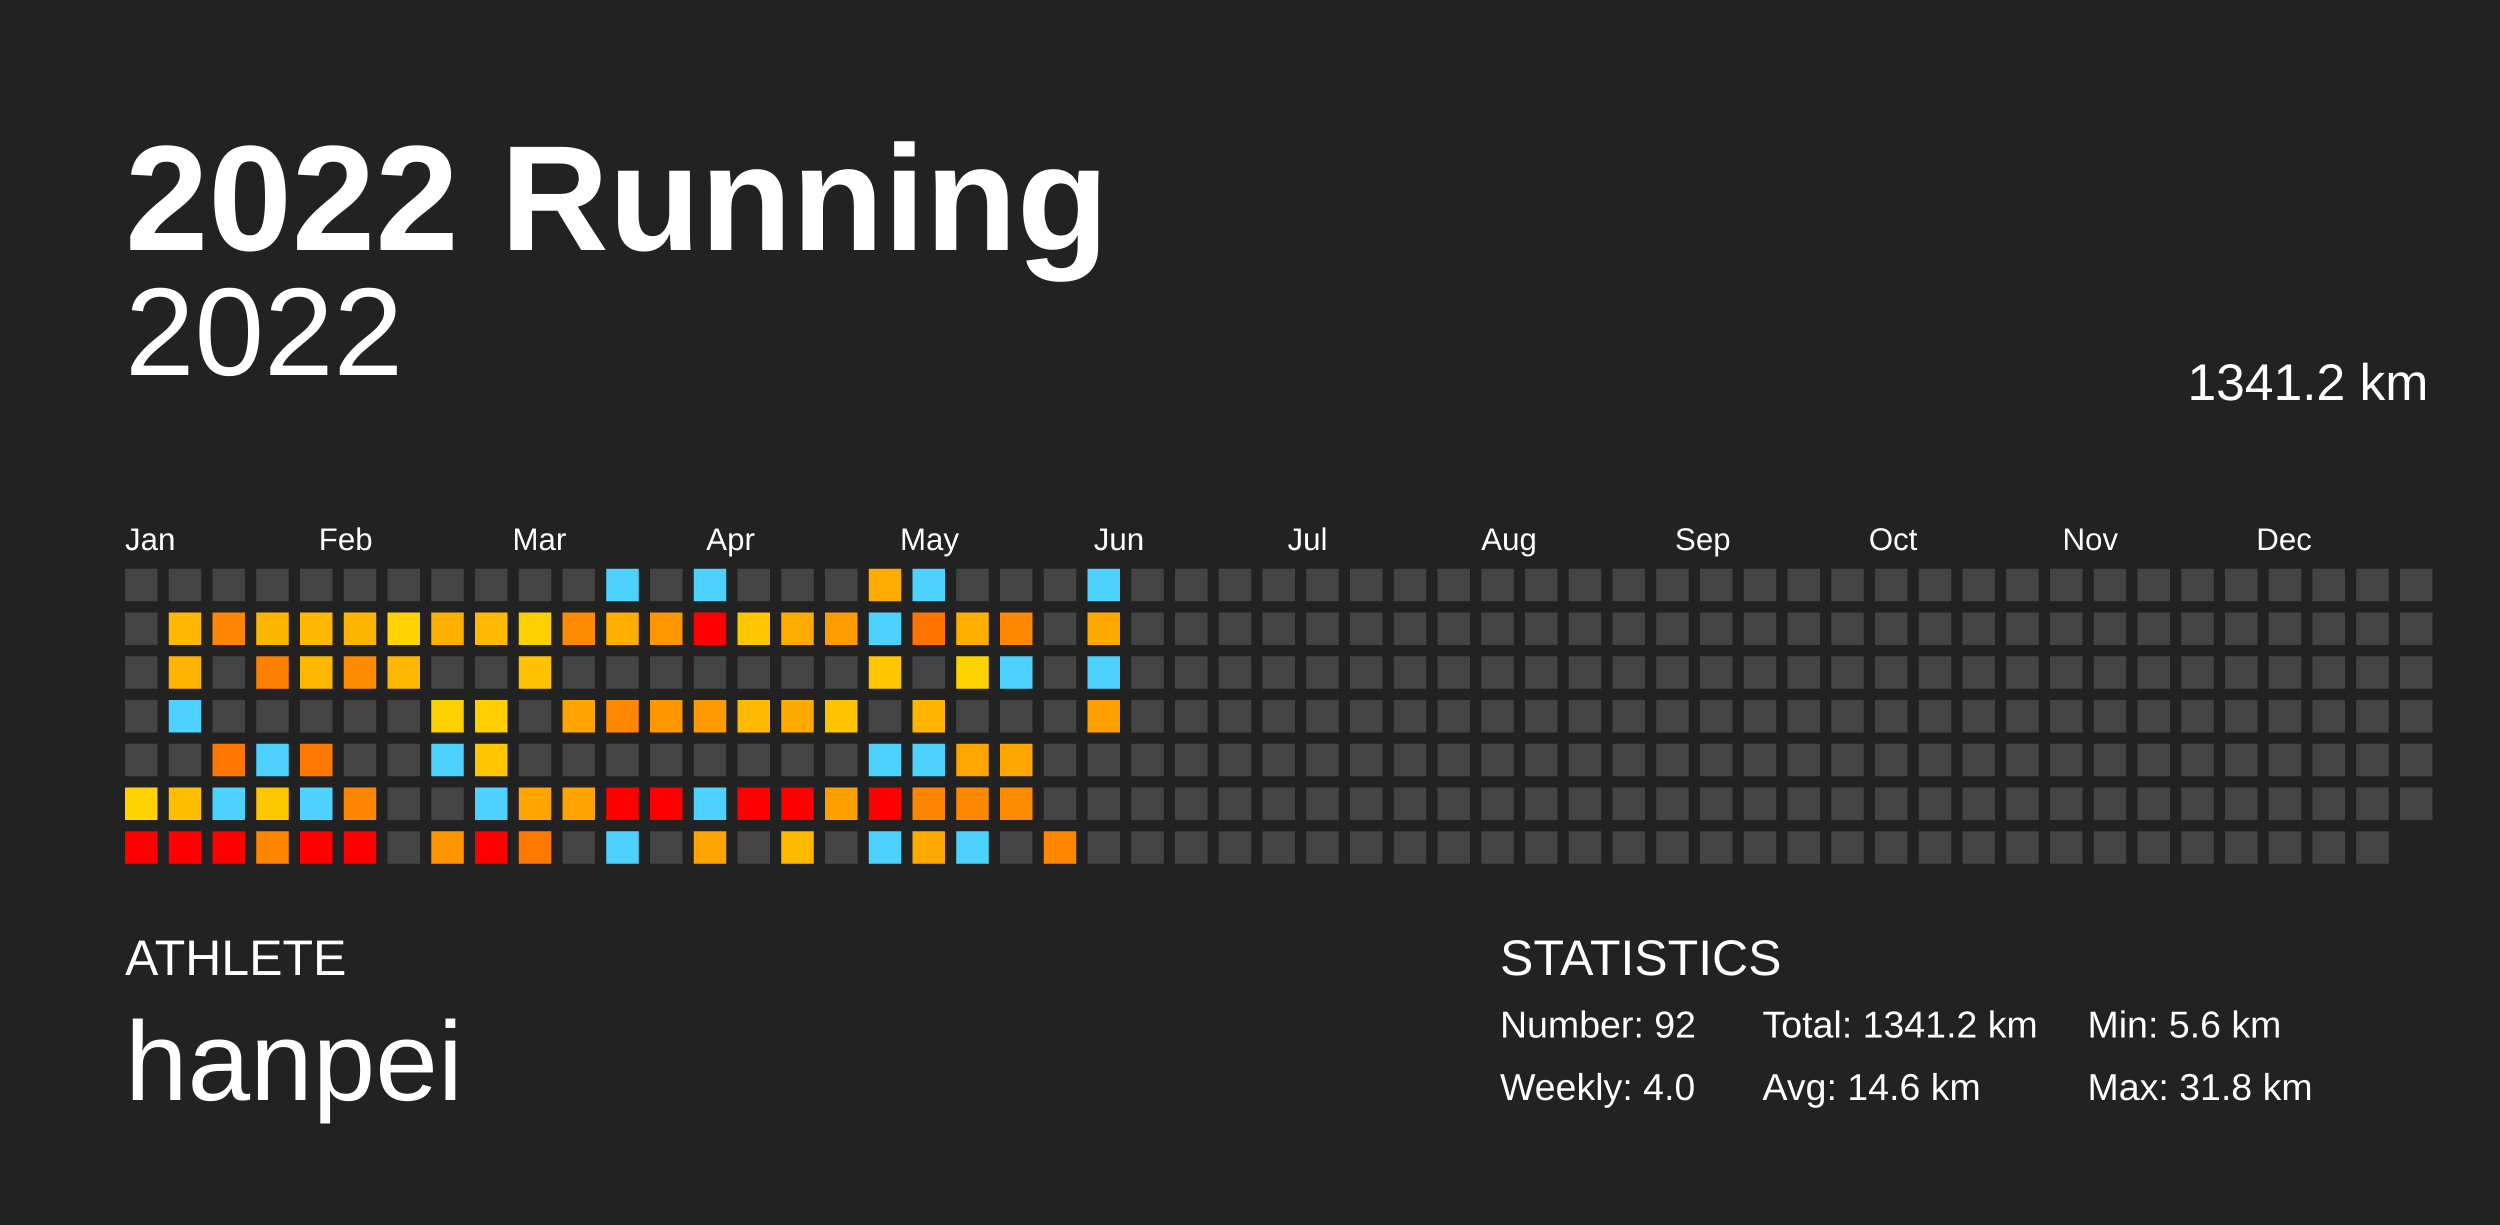
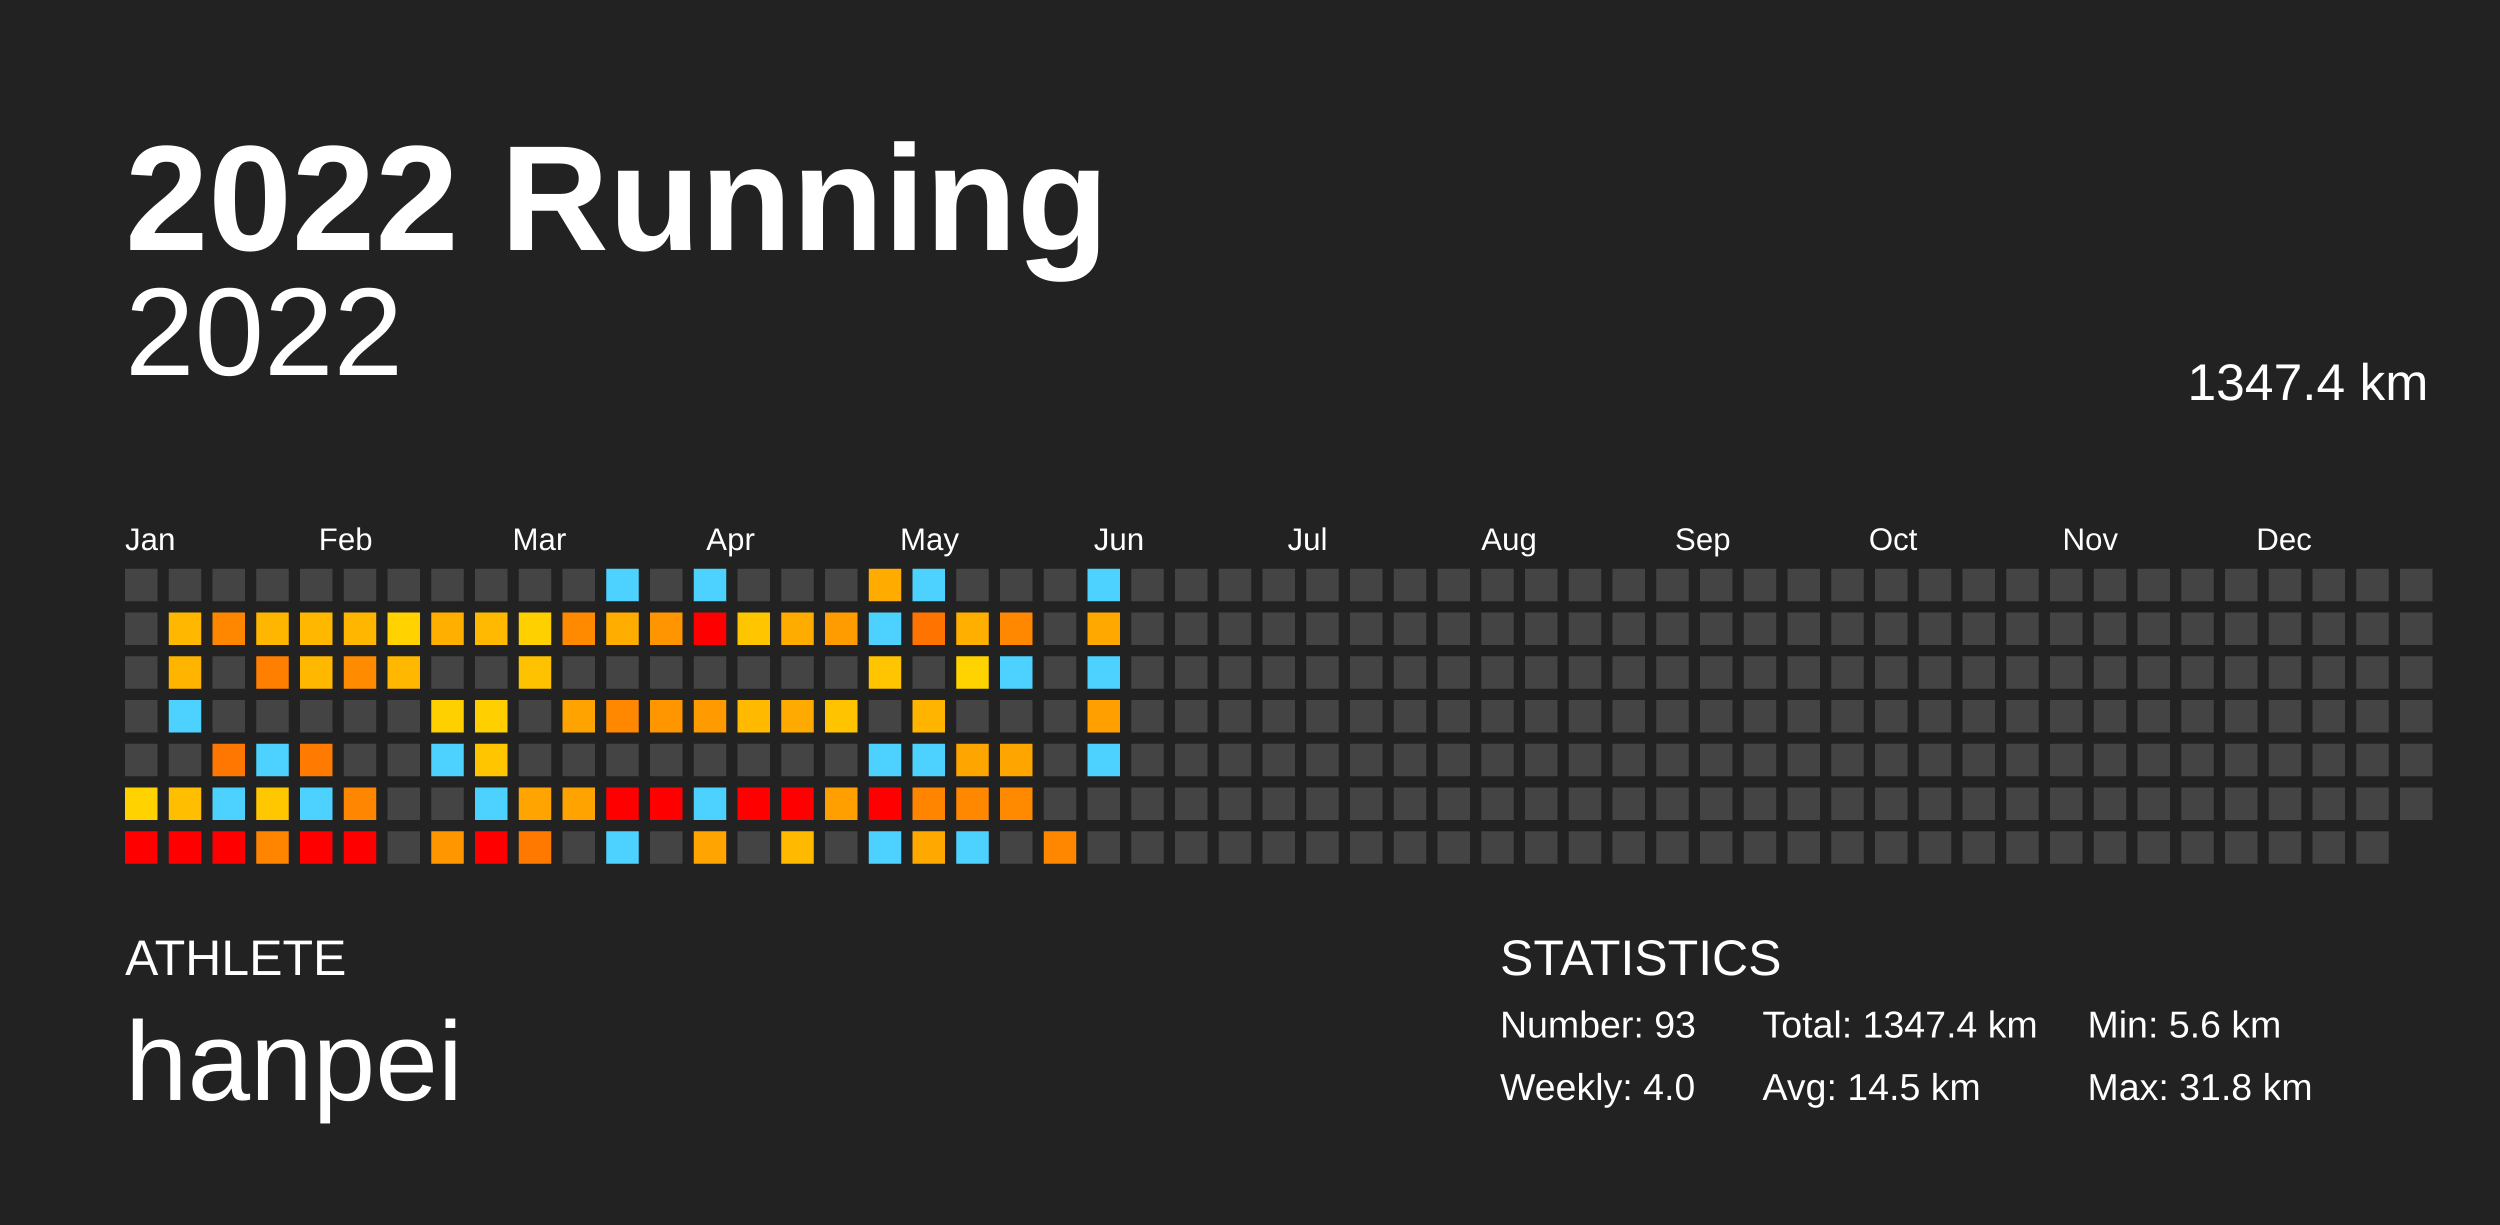
<svg xmlns="http://www.w3.org/2000/svg" baseProfile="full" height="98mm" version="1.1" viewBox="0,0,200,98" width="200mm">
  <defs />
  <rect fill="#222222" height="98" width="200" x="0" y="0" />
  <text fill="#FFFFFF" style="font-size:12px; font-family:Arial; font-weight:bold;" x="10" y="20">2022 Running</text>
  <text fill="#FFFFFF" style="font-size:4px; font-family:Arial" x="10" y="78">ATHLETE</text>
  <text fill="#FFFFFF" style="font-size:9px; font-family:Arial" x="10" y="88">hanpei</text>
  <text fill="#FFFFFF" style="font-size:4px; font-family:Arial" x="120" y="78">STATISTICS</text>
-   <text fill="#FFFFFF" style="font-size:3px; font-family:Arial" x="120" y="83">Number: 92</text>
+   <text fill="#FFFFFF" style="font-size:3px; font-family:Arial" x="120" y="83">Number: 93</text>
  <text fill="#FFFFFF" style="font-size:3px; font-family:Arial" x="120" y="88">Weekly: 4.0</text>
-   <text fill="#FFFFFF" style="font-size:3px; font-family:Arial" x="141" y="83">Total: 1341.2 km</text>
-   <text fill="#FFFFFF" style="font-size:3px; font-family:Arial" x="141" y="88">Avg: 14.6 km</text>
+   <text fill="#FFFFFF" style="font-size:3px; font-family:Arial" x="141" y="83">Total: 1347.4 km</text>
+   <text fill="#FFFFFF" style="font-size:3px; font-family:Arial" x="141" y="88">Avg: 14.5 km</text>
  <text fill="#FFFFFF" style="font-size:3px; font-family:Arial" x="167" y="83">Min: 5.6 km</text>
  <text fill="#FFFFFF" style="font-size:3px; font-family:Arial" x="167" y="88">Max: 31.8 km</text>
  <text alignment-baseline="hanging" fill="#FFFFFF" style="font-size:10.0px; font-family:Arial;" x="10" y="30">2022</text>
-   <text alignment-baseline="hanging" fill="#FFFFFF" style="font-size:4.125px; font-family:Arial;" x="175" y="32">1341.2 km</text>
+   <text alignment-baseline="hanging" fill="#FFFFFF" style="font-size:4.125px; font-family:Arial;" x="175" y="32">1347.4 km</text>
  <text fill="#FFFFFF" style="font-size:2.5px; font-family:Arial" x="10.0" y="44">Jan</text>
  <text fill="#FFFFFF" style="font-size:2.5px; font-family:Arial" x="25.5" y="44">Feb</text>
  <text fill="#FFFFFF" style="font-size:2.5px; font-family:Arial" x="41.0" y="44">Mar</text>
  <text fill="#FFFFFF" style="font-size:2.5px; font-family:Arial" x="56.5" y="44">Apr</text>
  <text fill="#FFFFFF" style="font-size:2.5px; font-family:Arial" x="72.0" y="44">May</text>
  <text fill="#FFFFFF" style="font-size:2.5px; font-family:Arial" x="87.5" y="44">Jun</text>
  <text fill="#FFFFFF" style="font-size:2.5px; font-family:Arial" x="103.0" y="44">Jul</text>
  <text fill="#FFFFFF" style="font-size:2.5px; font-family:Arial" x="118.5" y="44">Aug</text>
  <text fill="#FFFFFF" style="font-size:2.5px; font-family:Arial" x="134.0" y="44">Sep</text>
  <text fill="#FFFFFF" style="font-size:2.5px; font-family:Arial" x="149.5" y="44">Oct</text>
  <text fill="#FFFFFF" style="font-size:2.5px; font-family:Arial" x="165.0" y="44">Nov</text>
  <text fill="#FFFFFF" style="font-size:2.5px; font-family:Arial" x="180.5" y="44">Dec</text>
  <rect fill="#444444" height="2.6" width="2.6" x="10.0" y="45.5" />
  <rect fill="#444444" height="2.6" width="2.6" x="10.0" y="49.0" />
  <rect fill="#444444" height="2.6" width="2.6" x="10.0" y="52.5" />
  <rect fill="#444444" height="2.6" width="2.6" x="10.0" y="56.0" />
  <rect fill="#444444" height="2.6" width="2.6" x="10.0" y="59.5" />
  <rect fill="#ffd200" height="2.6" width="2.6" x="10.0" y="63.0" />
  <rect fill="red" height="2.6" width="2.6" x="10.0" y="66.5" />
  <rect fill="#444444" height="2.6" width="2.6" x="13.5" y="45.5" />
  <rect fill="#ffb700" height="2.6" width="2.6" x="13.5" y="49.0" />
  <rect fill="#ffb500" height="2.6" width="2.6" x="13.5" y="52.5" />
  <rect fill="#4dd2ff" height="2.6" width="2.6" x="13.5" y="56.0" />
  <rect fill="#444444" height="2.6" width="2.6" x="13.5" y="59.5" />
  <rect fill="#ffbe00" height="2.6" width="2.6" x="13.5" y="63.0" />
  <rect fill="red" height="2.6" width="2.6" x="13.5" y="66.5" />
  <rect fill="#444444" height="2.6" width="2.6" x="17.0" y="45.5" />
  <rect fill="#ff8700" height="2.6" width="2.6" x="17.0" y="49.0" />
  <rect fill="#444444" height="2.6" width="2.6" x="17.0" y="52.5" />
  <rect fill="#444444" height="2.6" width="2.6" x="17.0" y="56.0" />
  <rect fill="#ff7600" height="2.6" width="2.6" x="17.0" y="59.5" />
  <rect fill="#4dd2ff" height="2.6" width="2.6" x="17.0" y="63.0" />
  <rect fill="red" height="2.6" width="2.6" x="17.0" y="66.5" />
  <rect fill="#444444" height="2.6" width="2.6" x="20.5" y="45.5" />
  <rect fill="#ffb600" height="2.6" width="2.6" x="20.5" y="49.0" />
  <rect fill="#ff7f00" height="2.6" width="2.6" x="20.5" y="52.5" />
  <rect fill="#444444" height="2.6" width="2.6" x="20.5" y="56.0" />
  <rect fill="#4dd2ff" height="2.6" width="2.6" x="20.5" y="59.5" />
  <rect fill="#ffc700" height="2.6" width="2.6" x="20.5" y="63.0" />
  <rect fill="#ff8400" height="2.6" width="2.6" x="20.5" y="66.5" />
  <rect fill="#444444" height="2.6" width="2.6" x="24.0" y="45.5" />
  <rect fill="#ffb700" height="2.6" width="2.6" x="24.0" y="49.0" />
  <rect fill="#ffb700" height="2.6" width="2.6" x="24.0" y="52.5" />
  <rect fill="#444444" height="2.6" width="2.6" x="24.0" y="56.0" />
  <rect fill="#ff7a00" height="2.6" width="2.6" x="24.0" y="59.5" />
  <rect fill="#4dd2ff" height="2.6" width="2.6" x="24.0" y="63.0" />
  <rect fill="red" height="2.6" width="2.6" x="24.0" y="66.5" />
  <rect fill="#444444" height="2.6" width="2.6" x="27.5" y="45.5" />
  <rect fill="#ffb600" height="2.6" width="2.6" x="27.5" y="49.0" />
  <rect fill="#ff8c00" height="2.6" width="2.6" x="27.5" y="52.5" />
  <rect fill="#444444" height="2.6" width="2.6" x="27.5" y="56.0" />
  <rect fill="#444444" height="2.6" width="2.6" x="27.5" y="59.5" />
  <rect fill="#ff8600" height="2.6" width="2.6" x="27.5" y="63.0" />
  <rect fill="red" height="2.6" width="2.6" x="27.5" y="66.5" />
  <rect fill="#444444" height="2.6" width="2.6" x="31.0" y="45.5" />
  <rect fill="#ffd200" height="2.6" width="2.6" x="31.0" y="49.0" />
  <rect fill="#ffb700" height="2.6" width="2.6" x="31.0" y="52.5" />
  <rect fill="#444444" height="2.6" width="2.6" x="31.0" y="56.0" />
  <rect fill="#444444" height="2.6" width="2.6" x="31.0" y="59.5" />
  <rect fill="#444444" height="2.6" width="2.6" x="31.0" y="63.0" />
  <rect fill="#444444" height="2.6" width="2.6" x="31.0" y="66.5" />
  <rect fill="#444444" height="2.6" width="2.6" x="34.5" y="45.5" />
  <rect fill="#ffaf00" height="2.6" width="2.6" x="34.5" y="49.0" />
  <rect fill="#444444" height="2.6" width="2.6" x="34.5" y="52.5" />
  <rect fill="#ffd000" height="2.6" width="2.6" x="34.5" y="56.0" />
  <rect fill="#4dd2ff" height="2.6" width="2.6" x="34.5" y="59.5" />
  <rect fill="#444444" height="2.6" width="2.6" x="34.5" y="63.0" />
  <rect fill="#ff9600" height="2.6" width="2.6" x="34.5" y="66.5" />
  <rect fill="#444444" height="2.6" width="2.6" x="38.0" y="45.5" />
  <rect fill="#ffb900" height="2.6" width="2.6" x="38.0" y="49.0" />
  <rect fill="#444444" height="2.6" width="2.6" x="38.0" y="52.5" />
  <rect fill="#ffcf00" height="2.6" width="2.6" x="38.0" y="56.0" />
  <rect fill="#ffc600" height="2.6" width="2.6" x="38.0" y="59.5" />
  <rect fill="#4dd2ff" height="2.6" width="2.6" x="38.0" y="63.0" />
  <rect fill="red" height="2.6" width="2.6" x="38.0" y="66.5" />
  <rect fill="#444444" height="2.6" width="2.6" x="41.5" y="45.5" />
  <rect fill="#ffd000" height="2.6" width="2.6" x="41.5" y="49.0" />
  <rect fill="#ffc200" height="2.6" width="2.6" x="41.5" y="52.5" />
  <rect fill="#444444" height="2.6" width="2.6" x="41.5" y="56.0" />
  <rect fill="#444444" height="2.6" width="2.6" x="41.5" y="59.5" />
  <rect fill="#ffa400" height="2.6" width="2.6" x="41.5" y="63.0" />
  <rect fill="#ff7900" height="2.6" width="2.6" x="41.5" y="66.5" />
  <rect fill="#444444" height="2.6" width="2.6" x="45.0" y="45.5" />
  <rect fill="#ff8a00" height="2.6" width="2.6" x="45.0" y="49.0" />
  <rect fill="#444444" height="2.6" width="2.6" x="45.0" y="52.5" />
  <rect fill="#ffa300" height="2.6" width="2.6" x="45.0" y="56.0" />
  <rect fill="#444444" height="2.6" width="2.6" x="45.0" y="59.5" />
  <rect fill="#ffa300" height="2.6" width="2.6" x="45.0" y="63.0" />
  <rect fill="#444444" height="2.6" width="2.6" x="45.0" y="66.5" />
  <rect fill="#4dd2ff" height="2.6" width="2.6" x="48.5" y="45.5" />
  <rect fill="#ffae00" height="2.6" width="2.6" x="48.5" y="49.0" />
  <rect fill="#444444" height="2.6" width="2.6" x="48.5" y="52.5" />
  <rect fill="#ff8800" height="2.6" width="2.6" x="48.5" y="56.0" />
  <rect fill="#444444" height="2.6" width="2.6" x="48.5" y="59.5" />
  <rect fill="red" height="2.6" width="2.6" x="48.5" y="63.0" />
  <rect fill="#4dd2ff" height="2.6" width="2.6" x="48.5" y="66.5" />
  <rect fill="#444444" height="2.6" width="2.6" x="52.0" y="45.5" />
  <rect fill="#ff9500" height="2.6" width="2.6" x="52.0" y="49.0" />
  <rect fill="#444444" height="2.6" width="2.6" x="52.0" y="52.5" />
  <rect fill="#ff9600" height="2.6" width="2.6" x="52.0" y="56.0" />
  <rect fill="#444444" height="2.6" width="2.6" x="52.0" y="59.5" />
  <rect fill="red" height="2.6" width="2.6" x="52.0" y="63.0" />
  <rect fill="#444444" height="2.6" width="2.6" x="52.0" y="66.5" />
  <rect fill="#4dd2ff" height="2.6" width="2.6" x="55.5" y="45.5" />
  <rect fill="red" height="2.6" width="2.6" x="55.5" y="49.0" />
  <rect fill="#444444" height="2.6" width="2.6" x="55.5" y="52.5" />
  <rect fill="#ff9a00" height="2.6" width="2.6" x="55.5" y="56.0" />
  <rect fill="#444444" height="2.6" width="2.6" x="55.5" y="59.5" />
  <rect fill="#4dd2ff" height="2.6" width="2.6" x="55.5" y="63.0" />
  <rect fill="#ffa400" height="2.6" width="2.6" x="55.5" y="66.5" />
  <rect fill="#444444" height="2.6" width="2.6" x="59.0" y="45.5" />
  <rect fill="#ffc600" height="2.6" width="2.6" x="59.0" y="49.0" />
  <rect fill="#444444" height="2.6" width="2.6" x="59.0" y="52.5" />
  <rect fill="#ffba00" height="2.6" width="2.6" x="59.0" y="56.0" />
  <rect fill="#444444" height="2.6" width="2.6" x="59.0" y="59.5" />
  <rect fill="red" height="2.6" width="2.6" x="59.0" y="63.0" />
  <rect fill="#444444" height="2.6" width="2.6" x="59.0" y="66.5" />
  <rect fill="#444444" height="2.6" width="2.6" x="62.5" y="45.5" />
  <rect fill="#ffac00" height="2.6" width="2.6" x="62.5" y="49.0" />
  <rect fill="#444444" height="2.6" width="2.6" x="62.5" y="52.5" />
  <rect fill="#ffaa00" height="2.6" width="2.6" x="62.5" y="56.0" />
  <rect fill="#444444" height="2.6" width="2.6" x="62.5" y="59.5" />
  <rect fill="red" height="2.6" width="2.6" x="62.5" y="63.0" />
  <rect fill="#ffba00" height="2.6" width="2.6" x="62.5" y="66.5" />
  <rect fill="#444444" height="2.6" width="2.6" x="66.0" y="45.5" />
  <rect fill="#ff9c00" height="2.6" width="2.6" x="66.0" y="49.0" />
  <rect fill="#444444" height="2.6" width="2.6" x="66.0" y="52.5" />
  <rect fill="#ffc300" height="2.6" width="2.6" x="66.0" y="56.0" />
  <rect fill="#444444" height="2.6" width="2.6" x="66.0" y="59.5" />
  <rect fill="#ffa000" height="2.6" width="2.6" x="66.0" y="63.0" />
  <rect fill="#444444" height="2.6" width="2.6" x="66.0" y="66.5" />
  <rect fill="#ffab00" height="2.6" width="2.6" x="69.5" y="45.5" />
  <rect fill="#4dd2ff" height="2.6" width="2.6" x="69.5" y="49.0" />
  <rect fill="#ffc500" height="2.6" width="2.6" x="69.5" y="52.5" />
  <rect fill="#444444" height="2.6" width="2.6" x="69.5" y="56.0" />
  <rect fill="#4dd2ff" height="2.6" width="2.6" x="69.5" y="59.5" />
  <rect fill="red" height="2.6" width="2.6" x="69.5" y="63.0" />
  <rect fill="#4dd2ff" height="2.6" width="2.6" x="69.5" y="66.5" />
  <rect fill="#4dd2ff" height="2.6" width="2.6" x="73.0" y="45.5" />
  <rect fill="#ff7400" height="2.6" width="2.6" x="73.0" y="49.0" />
  <rect fill="#444444" height="2.6" width="2.6" x="73.0" y="52.5" />
  <rect fill="#ffb500" height="2.6" width="2.6" x="73.0" y="56.0" />
  <rect fill="#4dd2ff" height="2.6" width="2.6" x="73.0" y="59.5" />
  <rect fill="#ff8400" height="2.6" width="2.6" x="73.0" y="63.0" />
  <rect fill="#ffa900" height="2.6" width="2.6" x="73.0" y="66.5" />
  <rect fill="#444444" height="2.6" width="2.6" x="76.5" y="45.5" />
  <rect fill="#ffaf00" height="2.6" width="2.6" x="76.5" y="49.0" />
  <rect fill="#ffd300" height="2.6" width="2.6" x="76.5" y="52.5" />
  <rect fill="#444444" height="2.6" width="2.6" x="76.5" y="56.0" />
  <rect fill="#ffa500" height="2.6" width="2.6" x="76.5" y="59.5" />
  <rect fill="#ff8800" height="2.6" width="2.6" x="76.5" y="63.0" />
  <rect fill="#4dd2ff" height="2.6" width="2.6" x="76.5" y="66.5" />
  <rect fill="#444444" height="2.6" width="2.6" x="80.0" y="45.5" />
  <rect fill="#ff8800" height="2.6" width="2.6" x="80.0" y="49.0" />
  <rect fill="#4dd2ff" height="2.6" width="2.6" x="80.0" y="52.5" />
  <rect fill="#444444" height="2.6" width="2.6" x="80.0" y="56.0" />
  <rect fill="#ffa500" height="2.6" width="2.6" x="80.0" y="59.5" />
  <rect fill="#ff8a00" height="2.6" width="2.6" x="80.0" y="63.0" />
  <rect fill="#444444" height="2.6" width="2.6" x="80.0" y="66.5" />
  <rect fill="#444444" height="2.6" width="2.6" x="83.5" y="45.5" />
  <rect fill="#444444" height="2.6" width="2.6" x="83.5" y="49.0" />
  <rect fill="#444444" height="2.6" width="2.6" x="83.5" y="52.5" />
  <rect fill="#444444" height="2.6" width="2.6" x="83.5" y="56.0" />
  <rect fill="#444444" height="2.6" width="2.6" x="83.5" y="59.5" />
  <rect fill="#444444" height="2.6" width="2.6" x="83.5" y="63.0" />
  <rect fill="#ff8700" height="2.6" width="2.6" x="83.5" y="66.5" />
  <rect fill="#4dd2ff" height="2.6" width="2.6" x="87.0" y="45.5" />
  <rect fill="#ffa900" height="2.6" width="2.6" x="87.0" y="49.0" />
  <rect fill="#4dd2ff" height="2.6" width="2.6" x="87.0" y="52.5" />
  <rect fill="#ffa000" height="2.6" width="2.6" x="87.0" y="56.0" />
-   <rect fill="#444444" height="2.6" width="2.6" x="87.0" y="59.5" />
+   <rect fill="#4dd2ff" height="2.6" width="2.6" x="87.0" y="59.5" />
  <rect fill="#444444" height="2.6" width="2.6" x="87.0" y="63.0" />
  <rect fill="#444444" height="2.6" width="2.6" x="87.0" y="66.5" />
  <rect fill="#444444" height="2.6" width="2.6" x="90.5" y="45.5" />
  <rect fill="#444444" height="2.6" width="2.6" x="90.5" y="49.0" />
  <rect fill="#444444" height="2.6" width="2.6" x="90.5" y="52.5" />
  <rect fill="#444444" height="2.6" width="2.6" x="90.5" y="56.0" />
  <rect fill="#444444" height="2.6" width="2.6" x="90.5" y="59.5" />
  <rect fill="#444444" height="2.6" width="2.6" x="90.5" y="63.0" />
  <rect fill="#444444" height="2.6" width="2.6" x="90.5" y="66.5" />
  <rect fill="#444444" height="2.6" width="2.6" x="94.0" y="45.5" />
  <rect fill="#444444" height="2.6" width="2.6" x="94.0" y="49.0" />
  <rect fill="#444444" height="2.6" width="2.6" x="94.0" y="52.5" />
  <rect fill="#444444" height="2.6" width="2.6" x="94.0" y="56.0" />
  <rect fill="#444444" height="2.6" width="2.6" x="94.0" y="59.5" />
  <rect fill="#444444" height="2.6" width="2.6" x="94.0" y="63.0" />
  <rect fill="#444444" height="2.6" width="2.6" x="94.0" y="66.5" />
  <rect fill="#444444" height="2.6" width="2.6" x="97.5" y="45.5" />
  <rect fill="#444444" height="2.6" width="2.6" x="97.5" y="49.0" />
  <rect fill="#444444" height="2.6" width="2.6" x="97.5" y="52.5" />
  <rect fill="#444444" height="2.6" width="2.6" x="97.5" y="56.0" />
  <rect fill="#444444" height="2.6" width="2.6" x="97.5" y="59.5" />
  <rect fill="#444444" height="2.6" width="2.6" x="97.5" y="63.0" />
  <rect fill="#444444" height="2.6" width="2.6" x="97.5" y="66.5" />
  <rect fill="#444444" height="2.6" width="2.6" x="101.0" y="45.5" />
  <rect fill="#444444" height="2.6" width="2.6" x="101.0" y="49.0" />
  <rect fill="#444444" height="2.6" width="2.6" x="101.0" y="52.5" />
  <rect fill="#444444" height="2.6" width="2.6" x="101.0" y="56.0" />
  <rect fill="#444444" height="2.6" width="2.6" x="101.0" y="59.5" />
  <rect fill="#444444" height="2.6" width="2.6" x="101.0" y="63.0" />
  <rect fill="#444444" height="2.6" width="2.6" x="101.0" y="66.5" />
  <rect fill="#444444" height="2.6" width="2.6" x="104.5" y="45.5" />
  <rect fill="#444444" height="2.6" width="2.6" x="104.5" y="49.0" />
  <rect fill="#444444" height="2.6" width="2.6" x="104.5" y="52.5" />
  <rect fill="#444444" height="2.6" width="2.6" x="104.5" y="56.0" />
  <rect fill="#444444" height="2.6" width="2.6" x="104.5" y="59.5" />
  <rect fill="#444444" height="2.6" width="2.6" x="104.5" y="63.0" />
  <rect fill="#444444" height="2.6" width="2.6" x="104.5" y="66.5" />
  <rect fill="#444444" height="2.6" width="2.6" x="108.0" y="45.5" />
  <rect fill="#444444" height="2.6" width="2.6" x="108.0" y="49.0" />
  <rect fill="#444444" height="2.6" width="2.6" x="108.0" y="52.5" />
  <rect fill="#444444" height="2.6" width="2.6" x="108.0" y="56.0" />
  <rect fill="#444444" height="2.6" width="2.6" x="108.0" y="59.5" />
  <rect fill="#444444" height="2.6" width="2.6" x="108.0" y="63.0" />
  <rect fill="#444444" height="2.6" width="2.6" x="108.0" y="66.5" />
  <rect fill="#444444" height="2.6" width="2.6" x="111.5" y="45.5" />
  <rect fill="#444444" height="2.6" width="2.6" x="111.5" y="49.0" />
  <rect fill="#444444" height="2.6" width="2.6" x="111.5" y="52.5" />
  <rect fill="#444444" height="2.6" width="2.6" x="111.5" y="56.0" />
  <rect fill="#444444" height="2.6" width="2.6" x="111.5" y="59.5" />
  <rect fill="#444444" height="2.6" width="2.6" x="111.5" y="63.0" />
  <rect fill="#444444" height="2.6" width="2.6" x="111.5" y="66.5" />
  <rect fill="#444444" height="2.6" width="2.6" x="115.0" y="45.5" />
  <rect fill="#444444" height="2.6" width="2.6" x="115.0" y="49.0" />
  <rect fill="#444444" height="2.6" width="2.6" x="115.0" y="52.5" />
  <rect fill="#444444" height="2.6" width="2.6" x="115.0" y="56.0" />
  <rect fill="#444444" height="2.6" width="2.6" x="115.0" y="59.5" />
  <rect fill="#444444" height="2.6" width="2.6" x="115.0" y="63.0" />
  <rect fill="#444444" height="2.6" width="2.6" x="115.0" y="66.5" />
  <rect fill="#444444" height="2.6" width="2.6" x="118.5" y="45.5" />
  <rect fill="#444444" height="2.6" width="2.6" x="118.5" y="49.0" />
  <rect fill="#444444" height="2.6" width="2.6" x="118.5" y="52.5" />
  <rect fill="#444444" height="2.6" width="2.6" x="118.5" y="56.0" />
  <rect fill="#444444" height="2.6" width="2.6" x="118.5" y="59.5" />
  <rect fill="#444444" height="2.6" width="2.6" x="118.5" y="63.0" />
  <rect fill="#444444" height="2.6" width="2.6" x="118.5" y="66.5" />
  <rect fill="#444444" height="2.6" width="2.6" x="122.0" y="45.5" />
  <rect fill="#444444" height="2.6" width="2.6" x="122.0" y="49.0" />
  <rect fill="#444444" height="2.6" width="2.6" x="122.0" y="52.5" />
  <rect fill="#444444" height="2.6" width="2.6" x="122.0" y="56.0" />
  <rect fill="#444444" height="2.6" width="2.6" x="122.0" y="59.5" />
  <rect fill="#444444" height="2.6" width="2.6" x="122.0" y="63.0" />
  <rect fill="#444444" height="2.6" width="2.6" x="122.0" y="66.5" />
  <rect fill="#444444" height="2.6" width="2.6" x="125.5" y="45.5" />
  <rect fill="#444444" height="2.6" width="2.6" x="125.5" y="49.0" />
  <rect fill="#444444" height="2.6" width="2.6" x="125.5" y="52.5" />
  <rect fill="#444444" height="2.6" width="2.6" x="125.5" y="56.0" />
  <rect fill="#444444" height="2.6" width="2.6" x="125.5" y="59.5" />
  <rect fill="#444444" height="2.6" width="2.6" x="125.5" y="63.0" />
  <rect fill="#444444" height="2.6" width="2.6" x="125.5" y="66.5" />
  <rect fill="#444444" height="2.6" width="2.6" x="129.0" y="45.5" />
  <rect fill="#444444" height="2.6" width="2.6" x="129.0" y="49.0" />
  <rect fill="#444444" height="2.6" width="2.6" x="129.0" y="52.5" />
  <rect fill="#444444" height="2.6" width="2.6" x="129.0" y="56.0" />
  <rect fill="#444444" height="2.6" width="2.6" x="129.0" y="59.5" />
  <rect fill="#444444" height="2.6" width="2.6" x="129.0" y="63.0" />
  <rect fill="#444444" height="2.6" width="2.6" x="129.0" y="66.5" />
  <rect fill="#444444" height="2.6" width="2.6" x="132.5" y="45.5" />
  <rect fill="#444444" height="2.6" width="2.6" x="132.5" y="49.0" />
  <rect fill="#444444" height="2.6" width="2.6" x="132.5" y="52.5" />
  <rect fill="#444444" height="2.6" width="2.6" x="132.5" y="56.0" />
  <rect fill="#444444" height="2.6" width="2.6" x="132.5" y="59.5" />
  <rect fill="#444444" height="2.6" width="2.6" x="132.5" y="63.0" />
  <rect fill="#444444" height="2.6" width="2.6" x="132.5" y="66.5" />
  <rect fill="#444444" height="2.6" width="2.6" x="136.0" y="45.5" />
  <rect fill="#444444" height="2.6" width="2.6" x="136.0" y="49.0" />
  <rect fill="#444444" height="2.6" width="2.6" x="136.0" y="52.5" />
  <rect fill="#444444" height="2.6" width="2.6" x="136.0" y="56.0" />
  <rect fill="#444444" height="2.6" width="2.6" x="136.0" y="59.5" />
  <rect fill="#444444" height="2.6" width="2.6" x="136.0" y="63.0" />
  <rect fill="#444444" height="2.6" width="2.6" x="136.0" y="66.5" />
  <rect fill="#444444" height="2.6" width="2.6" x="139.5" y="45.5" />
  <rect fill="#444444" height="2.6" width="2.6" x="139.5" y="49.0" />
  <rect fill="#444444" height="2.6" width="2.6" x="139.5" y="52.5" />
  <rect fill="#444444" height="2.6" width="2.6" x="139.5" y="56.0" />
  <rect fill="#444444" height="2.6" width="2.6" x="139.5" y="59.5" />
  <rect fill="#444444" height="2.6" width="2.6" x="139.5" y="63.0" />
  <rect fill="#444444" height="2.6" width="2.6" x="139.5" y="66.5" />
  <rect fill="#444444" height="2.6" width="2.6" x="143.0" y="45.5" />
  <rect fill="#444444" height="2.6" width="2.6" x="143.0" y="49.0" />
  <rect fill="#444444" height="2.6" width="2.6" x="143.0" y="52.5" />
  <rect fill="#444444" height="2.6" width="2.6" x="143.0" y="56.0" />
  <rect fill="#444444" height="2.6" width="2.6" x="143.0" y="59.5" />
  <rect fill="#444444" height="2.6" width="2.6" x="143.0" y="63.0" />
  <rect fill="#444444" height="2.6" width="2.6" x="143.0" y="66.5" />
  <rect fill="#444444" height="2.6" width="2.6" x="146.5" y="45.5" />
  <rect fill="#444444" height="2.6" width="2.6" x="146.5" y="49.0" />
  <rect fill="#444444" height="2.6" width="2.6" x="146.5" y="52.5" />
  <rect fill="#444444" height="2.6" width="2.6" x="146.5" y="56.0" />
  <rect fill="#444444" height="2.6" width="2.6" x="146.5" y="59.5" />
  <rect fill="#444444" height="2.6" width="2.6" x="146.5" y="63.0" />
  <rect fill="#444444" height="2.6" width="2.6" x="146.5" y="66.5" />
  <rect fill="#444444" height="2.6" width="2.6" x="150.0" y="45.5" />
  <rect fill="#444444" height="2.6" width="2.6" x="150.0" y="49.0" />
  <rect fill="#444444" height="2.6" width="2.6" x="150.0" y="52.5" />
  <rect fill="#444444" height="2.6" width="2.6" x="150.0" y="56.0" />
  <rect fill="#444444" height="2.6" width="2.6" x="150.0" y="59.5" />
  <rect fill="#444444" height="2.6" width="2.6" x="150.0" y="63.0" />
  <rect fill="#444444" height="2.6" width="2.6" x="150.0" y="66.5" />
  <rect fill="#444444" height="2.6" width="2.6" x="153.5" y="45.5" />
  <rect fill="#444444" height="2.6" width="2.6" x="153.5" y="49.0" />
  <rect fill="#444444" height="2.6" width="2.6" x="153.5" y="52.5" />
  <rect fill="#444444" height="2.6" width="2.6" x="153.5" y="56.0" />
  <rect fill="#444444" height="2.6" width="2.6" x="153.5" y="59.5" />
  <rect fill="#444444" height="2.6" width="2.6" x="153.5" y="63.0" />
  <rect fill="#444444" height="2.6" width="2.6" x="153.5" y="66.5" />
  <rect fill="#444444" height="2.6" width="2.6" x="157.0" y="45.5" />
  <rect fill="#444444" height="2.6" width="2.6" x="157.0" y="49.0" />
  <rect fill="#444444" height="2.6" width="2.6" x="157.0" y="52.5" />
  <rect fill="#444444" height="2.6" width="2.6" x="157.0" y="56.0" />
  <rect fill="#444444" height="2.6" width="2.6" x="157.0" y="59.5" />
  <rect fill="#444444" height="2.6" width="2.6" x="157.0" y="63.0" />
  <rect fill="#444444" height="2.6" width="2.6" x="157.0" y="66.5" />
  <rect fill="#444444" height="2.6" width="2.6" x="160.5" y="45.5" />
  <rect fill="#444444" height="2.6" width="2.6" x="160.5" y="49.0" />
  <rect fill="#444444" height="2.6" width="2.6" x="160.5" y="52.5" />
  <rect fill="#444444" height="2.6" width="2.6" x="160.5" y="56.0" />
  <rect fill="#444444" height="2.6" width="2.6" x="160.5" y="59.5" />
  <rect fill="#444444" height="2.6" width="2.6" x="160.5" y="63.0" />
  <rect fill="#444444" height="2.6" width="2.6" x="160.5" y="66.5" />
  <rect fill="#444444" height="2.6" width="2.6" x="164.0" y="45.5" />
  <rect fill="#444444" height="2.6" width="2.6" x="164.0" y="49.0" />
  <rect fill="#444444" height="2.6" width="2.6" x="164.0" y="52.5" />
  <rect fill="#444444" height="2.6" width="2.6" x="164.0" y="56.0" />
  <rect fill="#444444" height="2.6" width="2.6" x="164.0" y="59.5" />
  <rect fill="#444444" height="2.6" width="2.6" x="164.0" y="63.0" />
  <rect fill="#444444" height="2.6" width="2.6" x="164.0" y="66.5" />
  <rect fill="#444444" height="2.6" width="2.6" x="167.5" y="45.5" />
  <rect fill="#444444" height="2.6" width="2.6" x="167.5" y="49.0" />
  <rect fill="#444444" height="2.6" width="2.6" x="167.5" y="52.5" />
  <rect fill="#444444" height="2.6" width="2.6" x="167.5" y="56.0" />
  <rect fill="#444444" height="2.6" width="2.6" x="167.5" y="59.5" />
  <rect fill="#444444" height="2.6" width="2.6" x="167.5" y="63.0" />
  <rect fill="#444444" height="2.6" width="2.6" x="167.5" y="66.5" />
  <rect fill="#444444" height="2.6" width="2.6" x="171.0" y="45.5" />
  <rect fill="#444444" height="2.6" width="2.6" x="171.0" y="49.0" />
  <rect fill="#444444" height="2.6" width="2.6" x="171.0" y="52.5" />
  <rect fill="#444444" height="2.6" width="2.6" x="171.0" y="56.0" />
  <rect fill="#444444" height="2.6" width="2.6" x="171.0" y="59.5" />
  <rect fill="#444444" height="2.6" width="2.6" x="171.0" y="63.0" />
  <rect fill="#444444" height="2.6" width="2.6" x="171.0" y="66.5" />
  <rect fill="#444444" height="2.6" width="2.6" x="174.5" y="45.5" />
  <rect fill="#444444" height="2.6" width="2.6" x="174.5" y="49.0" />
  <rect fill="#444444" height="2.6" width="2.6" x="174.5" y="52.5" />
  <rect fill="#444444" height="2.6" width="2.6" x="174.5" y="56.0" />
  <rect fill="#444444" height="2.6" width="2.6" x="174.5" y="59.5" />
  <rect fill="#444444" height="2.6" width="2.6" x="174.5" y="63.0" />
  <rect fill="#444444" height="2.6" width="2.6" x="174.5" y="66.5" />
  <rect fill="#444444" height="2.6" width="2.6" x="178.0" y="45.5" />
  <rect fill="#444444" height="2.6" width="2.6" x="178.0" y="49.0" />
  <rect fill="#444444" height="2.6" width="2.6" x="178.0" y="52.5" />
  <rect fill="#444444" height="2.6" width="2.6" x="178.0" y="56.0" />
  <rect fill="#444444" height="2.6" width="2.6" x="178.0" y="59.5" />
  <rect fill="#444444" height="2.6" width="2.6" x="178.0" y="63.0" />
  <rect fill="#444444" height="2.6" width="2.6" x="178.0" y="66.5" />
  <rect fill="#444444" height="2.6" width="2.6" x="181.5" y="45.5" />
  <rect fill="#444444" height="2.6" width="2.6" x="181.5" y="49.0" />
  <rect fill="#444444" height="2.6" width="2.6" x="181.5" y="52.5" />
  <rect fill="#444444" height="2.6" width="2.6" x="181.5" y="56.0" />
  <rect fill="#444444" height="2.6" width="2.6" x="181.5" y="59.5" />
  <rect fill="#444444" height="2.6" width="2.6" x="181.5" y="63.0" />
  <rect fill="#444444" height="2.6" width="2.6" x="181.5" y="66.5" />
  <rect fill="#444444" height="2.6" width="2.6" x="185.0" y="45.5" />
  <rect fill="#444444" height="2.6" width="2.6" x="185.0" y="49.0" />
  <rect fill="#444444" height="2.6" width="2.6" x="185.0" y="52.5" />
  <rect fill="#444444" height="2.6" width="2.6" x="185.0" y="56.0" />
  <rect fill="#444444" height="2.6" width="2.6" x="185.0" y="59.5" />
  <rect fill="#444444" height="2.6" width="2.6" x="185.0" y="63.0" />
  <rect fill="#444444" height="2.6" width="2.6" x="185.0" y="66.5" />
  <rect fill="#444444" height="2.6" width="2.6" x="188.5" y="45.5" />
  <rect fill="#444444" height="2.6" width="2.6" x="188.5" y="49.0" />
  <rect fill="#444444" height="2.6" width="2.6" x="188.5" y="52.5" />
  <rect fill="#444444" height="2.6" width="2.6" x="188.5" y="56.0" />
  <rect fill="#444444" height="2.6" width="2.6" x="188.5" y="59.5" />
  <rect fill="#444444" height="2.6" width="2.6" x="188.5" y="63.0" />
  <rect fill="#444444" height="2.6" width="2.6" x="188.5" y="66.5" />
  <rect fill="#444444" height="2.6" width="2.6" x="192.0" y="45.5" />
  <rect fill="#444444" height="2.6" width="2.6" x="192.0" y="49.0" />
  <rect fill="#444444" height="2.6" width="2.6" x="192.0" y="52.5" />
  <rect fill="#444444" height="2.6" width="2.6" x="192.0" y="56.0" />
  <rect fill="#444444" height="2.6" width="2.6" x="192.0" y="59.5" />
  <rect fill="#444444" height="2.6" width="2.6" x="192.0" y="63.0" />
</svg>
